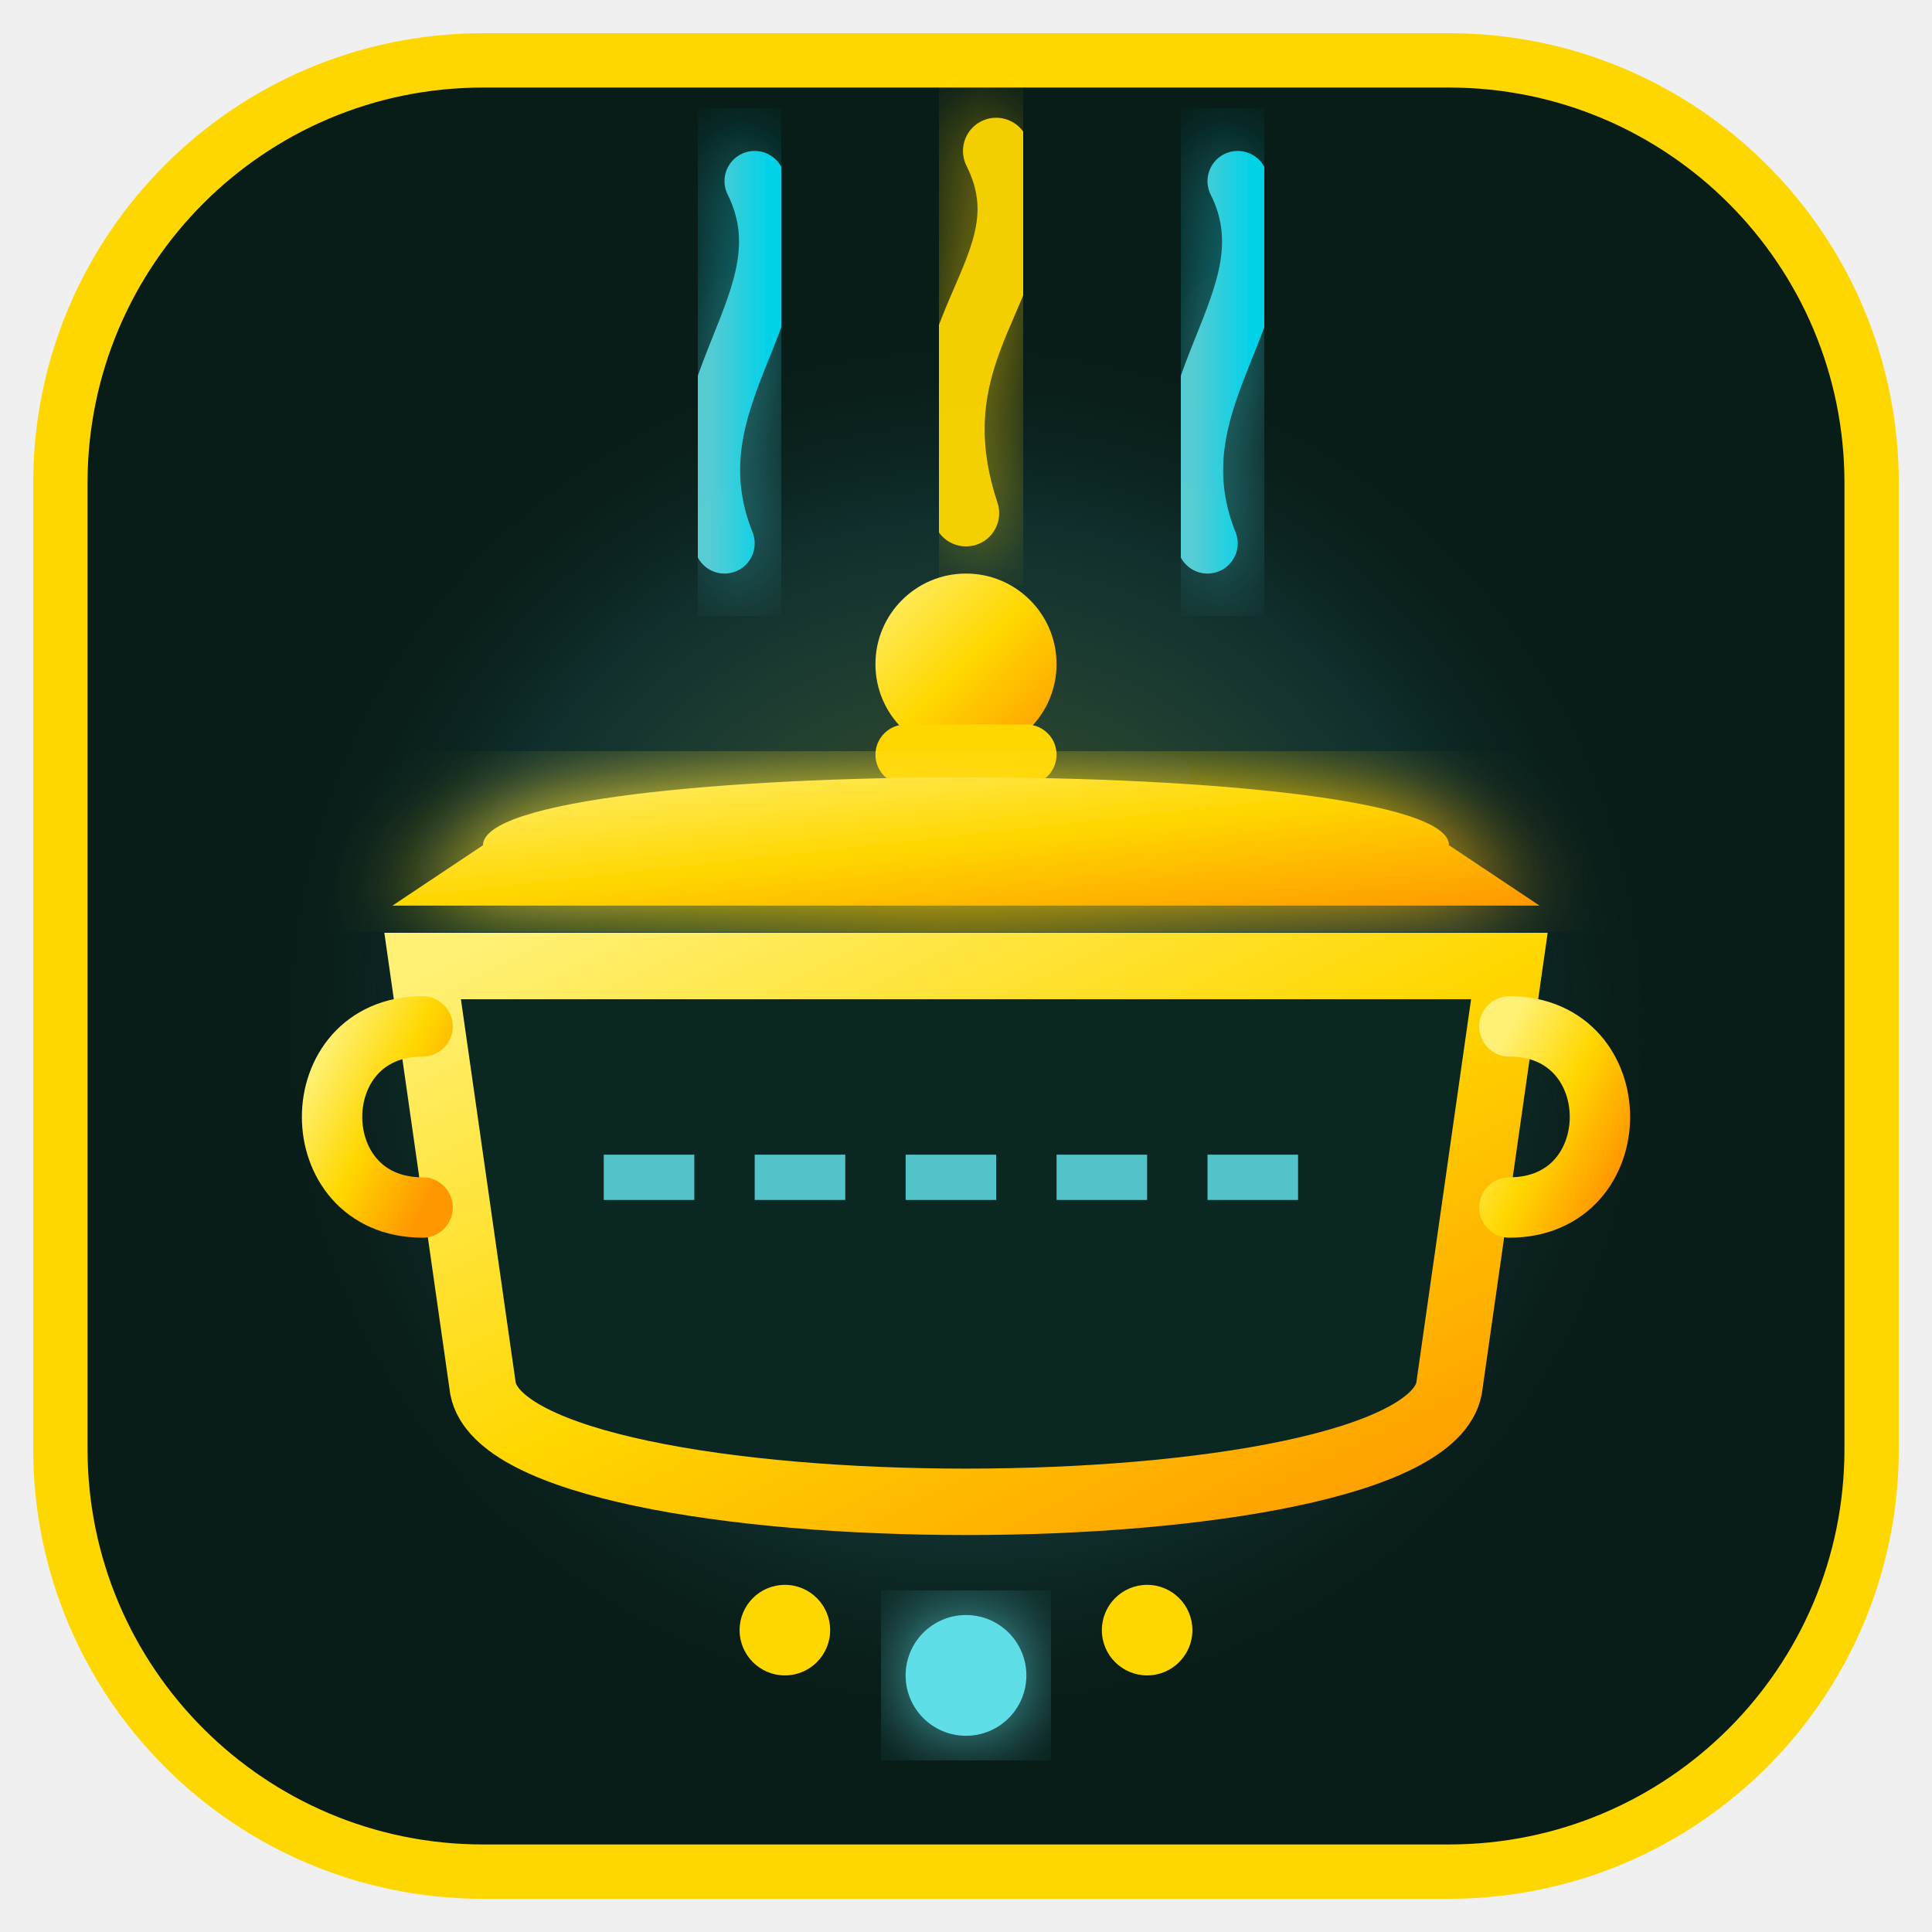
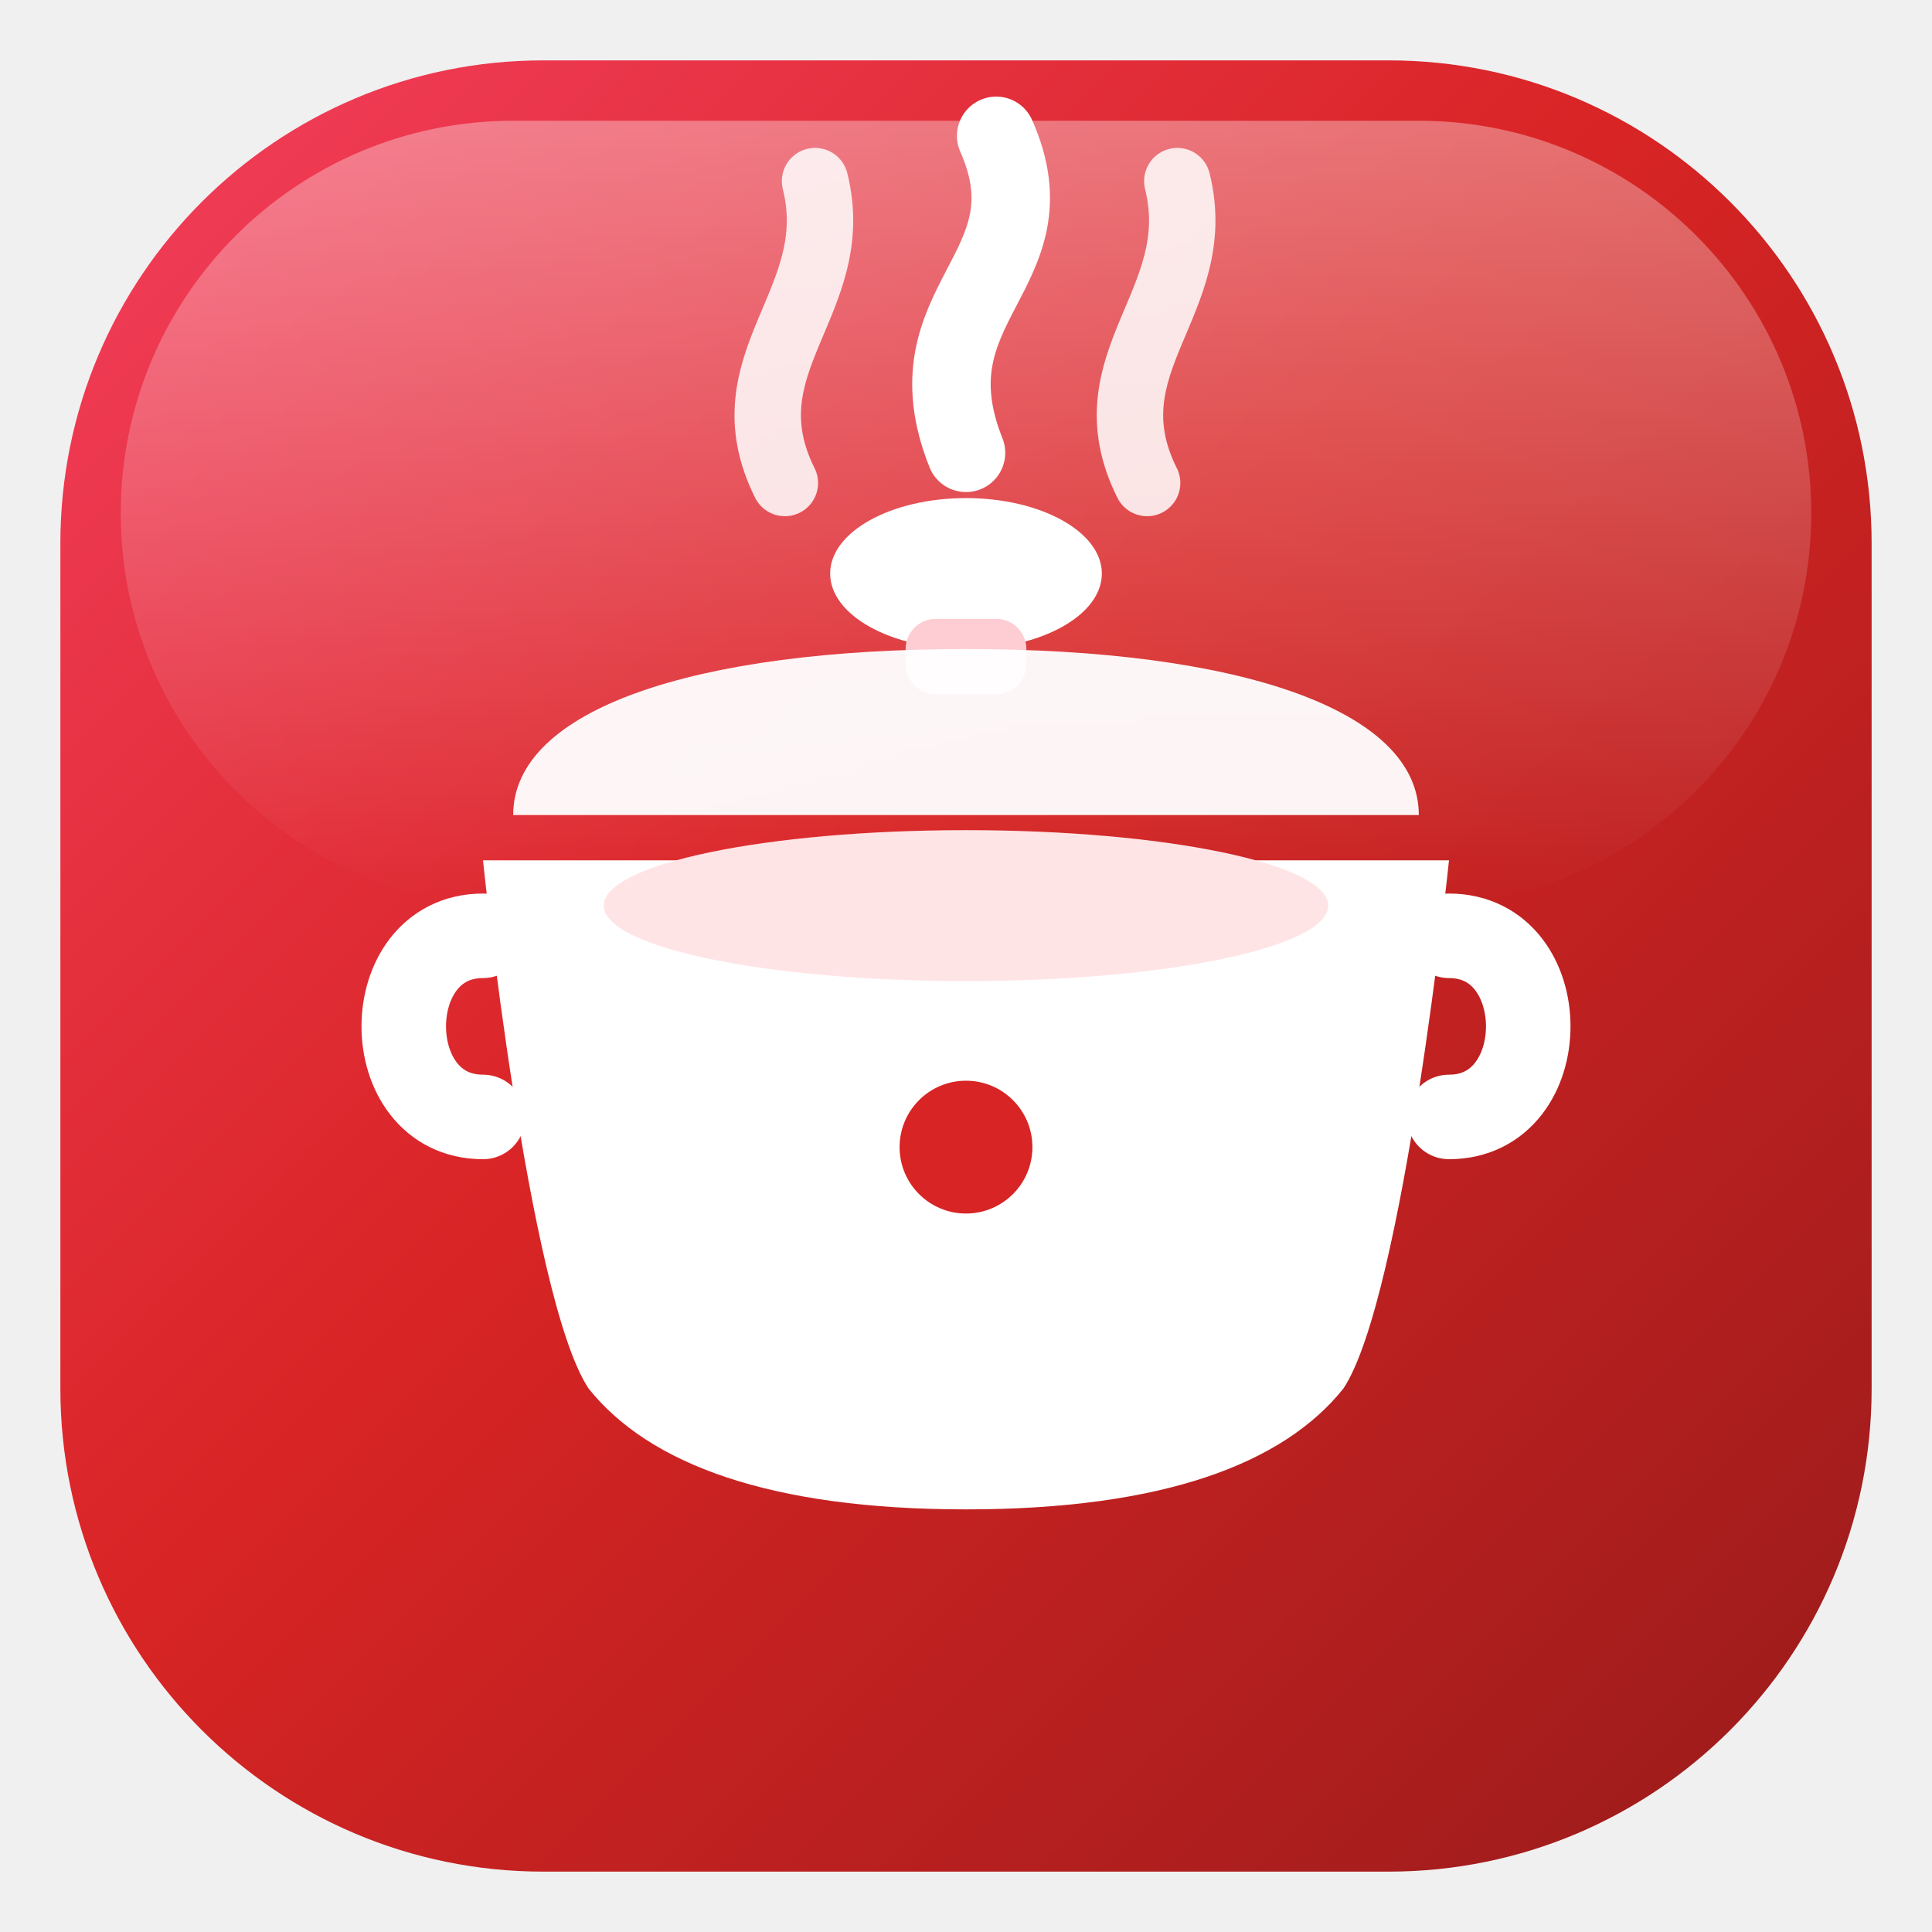
<svg xmlns="http://www.w3.org/2000/svg" viewBox="0 0 64 64" width="64" height="64">
  <defs>
-     <radialGradient id="potGlow" cx="50%" cy="50%" r="50%">
-       <stop offset="0%" stop-color="#ffd700" stop-opacity="0.35" />
-       <stop offset="70%" stop-color="#5fdee7" stop-opacity="0.1" />
-       <stop offset="100%" stop-color="#081c18" stop-opacity="0" />
-     </radialGradient>
-     <linearGradient id="goldGradient" x1="0%" y1="0%" x2="100%" y2="100%">
-       <stop offset="0%" stop-color="#fff176" />
-       <stop offset="50%" stop-color="#ffd700" />
-       <stop offset="100%" stop-color="#ff9800" />
+     <linearGradient id="favBadge" x1="0%" y1="0%" x2="100%" y2="100%">
+       <stop offset="0%" stop-color="#f43f5e" />
+       <stop offset="45%" stop-color="#d82424" />
+       <stop offset="100%" stop-color="#991b1b" />
    </linearGradient>
-     <linearGradient id="cyanAccent" x1="0%" y1="0%" x2="100%" y2="0%">
-       <stop offset="0%" stop-color="#5fdee7" />
-       <stop offset="100%" stop-color="#00e5ff" />
+     <linearGradient id="gloss" x1="0%" y1="0%" x2="0%" y2="100%">
+       <stop offset="0%" stop-color="#ffffff" stop-opacity="0.35" />
+       <stop offset="100%" stop-color="#ffffff" stop-opacity="0" />
    </linearGradient>
-     <filter id="neon" x="-20%" y="-20%" width="140%" height="140%">
-       <feGaussianBlur stdDeviation="1.5" result="blur" />
-       <feMerge>
-         <feMergeNode in="blur" />
-         <feMergeNode in="SourceGraphic" />
-       </feMerge>
-     </filter>
  </defs>
-   <rect x="2" y="2" width="60" height="60" rx="14" fill="#081c18" stroke="#ffd700" stroke-width="1.8" />
-   <circle cx="32" cy="34" r="24" fill="url(#potGlow)" />
-   <path d="M24 18 C22 13, 27 10, 25 6" fill="none" stroke="url(#cyanAccent)" stroke-width="2" stroke-linecap="round" opacity="0.9" filter="url(#neon)" />
-   <path d="M32 17 C30 11, 35 9, 33 5" fill="none" stroke="#ffd700" stroke-width="2.2" stroke-linecap="round" opacity="0.95" filter="url(#neon)" />
-   <path d="M40 18 C38 13, 43 10, 41 6" fill="none" stroke="url(#cyanAccent)" stroke-width="2" stroke-linecap="round" opacity="0.9" filter="url(#neon)" />
-   <circle cx="32" cy="22" r="3" fill="url(#goldGradient)" />
-   <rect x="29" y="24" width="6" height="2" rx="1" fill="#ffd700" />
-   <path d="M16 28 C16 25, 48 25, 48 28 L51 30 L13 30 Z" fill="url(#goldGradient)" filter="url(#neon)" />
-   <path d="M14 32 L16 46 C17 51, 47 51, 48 46 L50 32 Z" fill="#0b2721" stroke="url(#goldGradient)" stroke-width="2.2" />
-   <line x1="20" y1="39" x2="44" y2="39" stroke="#5fdee7" stroke-width="1.5" stroke-dasharray="3,2" opacity="0.85" />
-   <path d="M14 34 C10 34, 10 40, 14 40" fill="none" stroke="url(#goldGradient)" stroke-width="2" stroke-linecap="round" />
-   <path d="M50 34 C54 34, 54 40, 50 40" fill="none" stroke="url(#goldGradient)" stroke-width="2" stroke-linecap="round" />
-   <circle cx="26" cy="54" r="1.5" fill="#ffd700" />
-   <circle cx="32" cy="55.5" r="2" fill="#5fdee7" filter="url(#neon)" />
-   <circle cx="38" cy="54" r="1.5" fill="#ffd700" />
+   <rect x="2" y="2" width="60" height="60" rx="16" fill="url(#favBadge)" />
+   <rect x="4" y="4" width="56" height="26" rx="13" fill="url(#gloss)" />
+   <path d="M26 16 C24 12, 28 10, 27 6" fill="none" stroke="#ffffff" stroke-width="2.2" stroke-linecap="round" opacity="0.85" />
+   <path d="M32 15 C30 10, 35 9, 33 4.5" fill="none" stroke="#ffffff" stroke-width="2.6" stroke-linecap="round" />
+   <path d="M38 16 C36 12, 40 10, 39 6" fill="none" stroke="#ffffff" stroke-width="2.2" stroke-linecap="round" opacity="0.85" />
+   <ellipse cx="32" cy="19" rx="4.5" ry="2.5" fill="#ffffff" />
+   <rect x="30" y="20.5" width="4" height="2.5" rx="1" fill="#fecdd3" />
+   <path d="M17 27 C17 23.5, 23 21.5, 32 21.5 C41 21.5, 47 23.5, 47 27 Z" fill="#ffffff" opacity="0.95" />
+   <path d="M16 28.5 C16 28.5, 17.5 43, 19.5 46 C21.5 48.5, 25.5 50, 32 50 C38.5 50, 42.5 48.5, 44.5 46 C46.5 43, 48 28.5, 48 28.5 Z" fill="#ffffff" />
+   <ellipse cx="32" cy="30" rx="12" ry="2.5" fill="#ffe4e6" />
+   <path d="M16 31 C12.5 31, 12.5 37, 16 37" fill="none" stroke="#ffffff" stroke-width="2.8" stroke-linecap="round" />
+   <path d="M48 31 C51.5 31, 51.5 37, 48 37" fill="none" stroke="#ffffff" stroke-width="2.8" stroke-linecap="round" />
+   <circle cx="32" cy="38" r="2.2" fill="#d82424" />
</svg>
